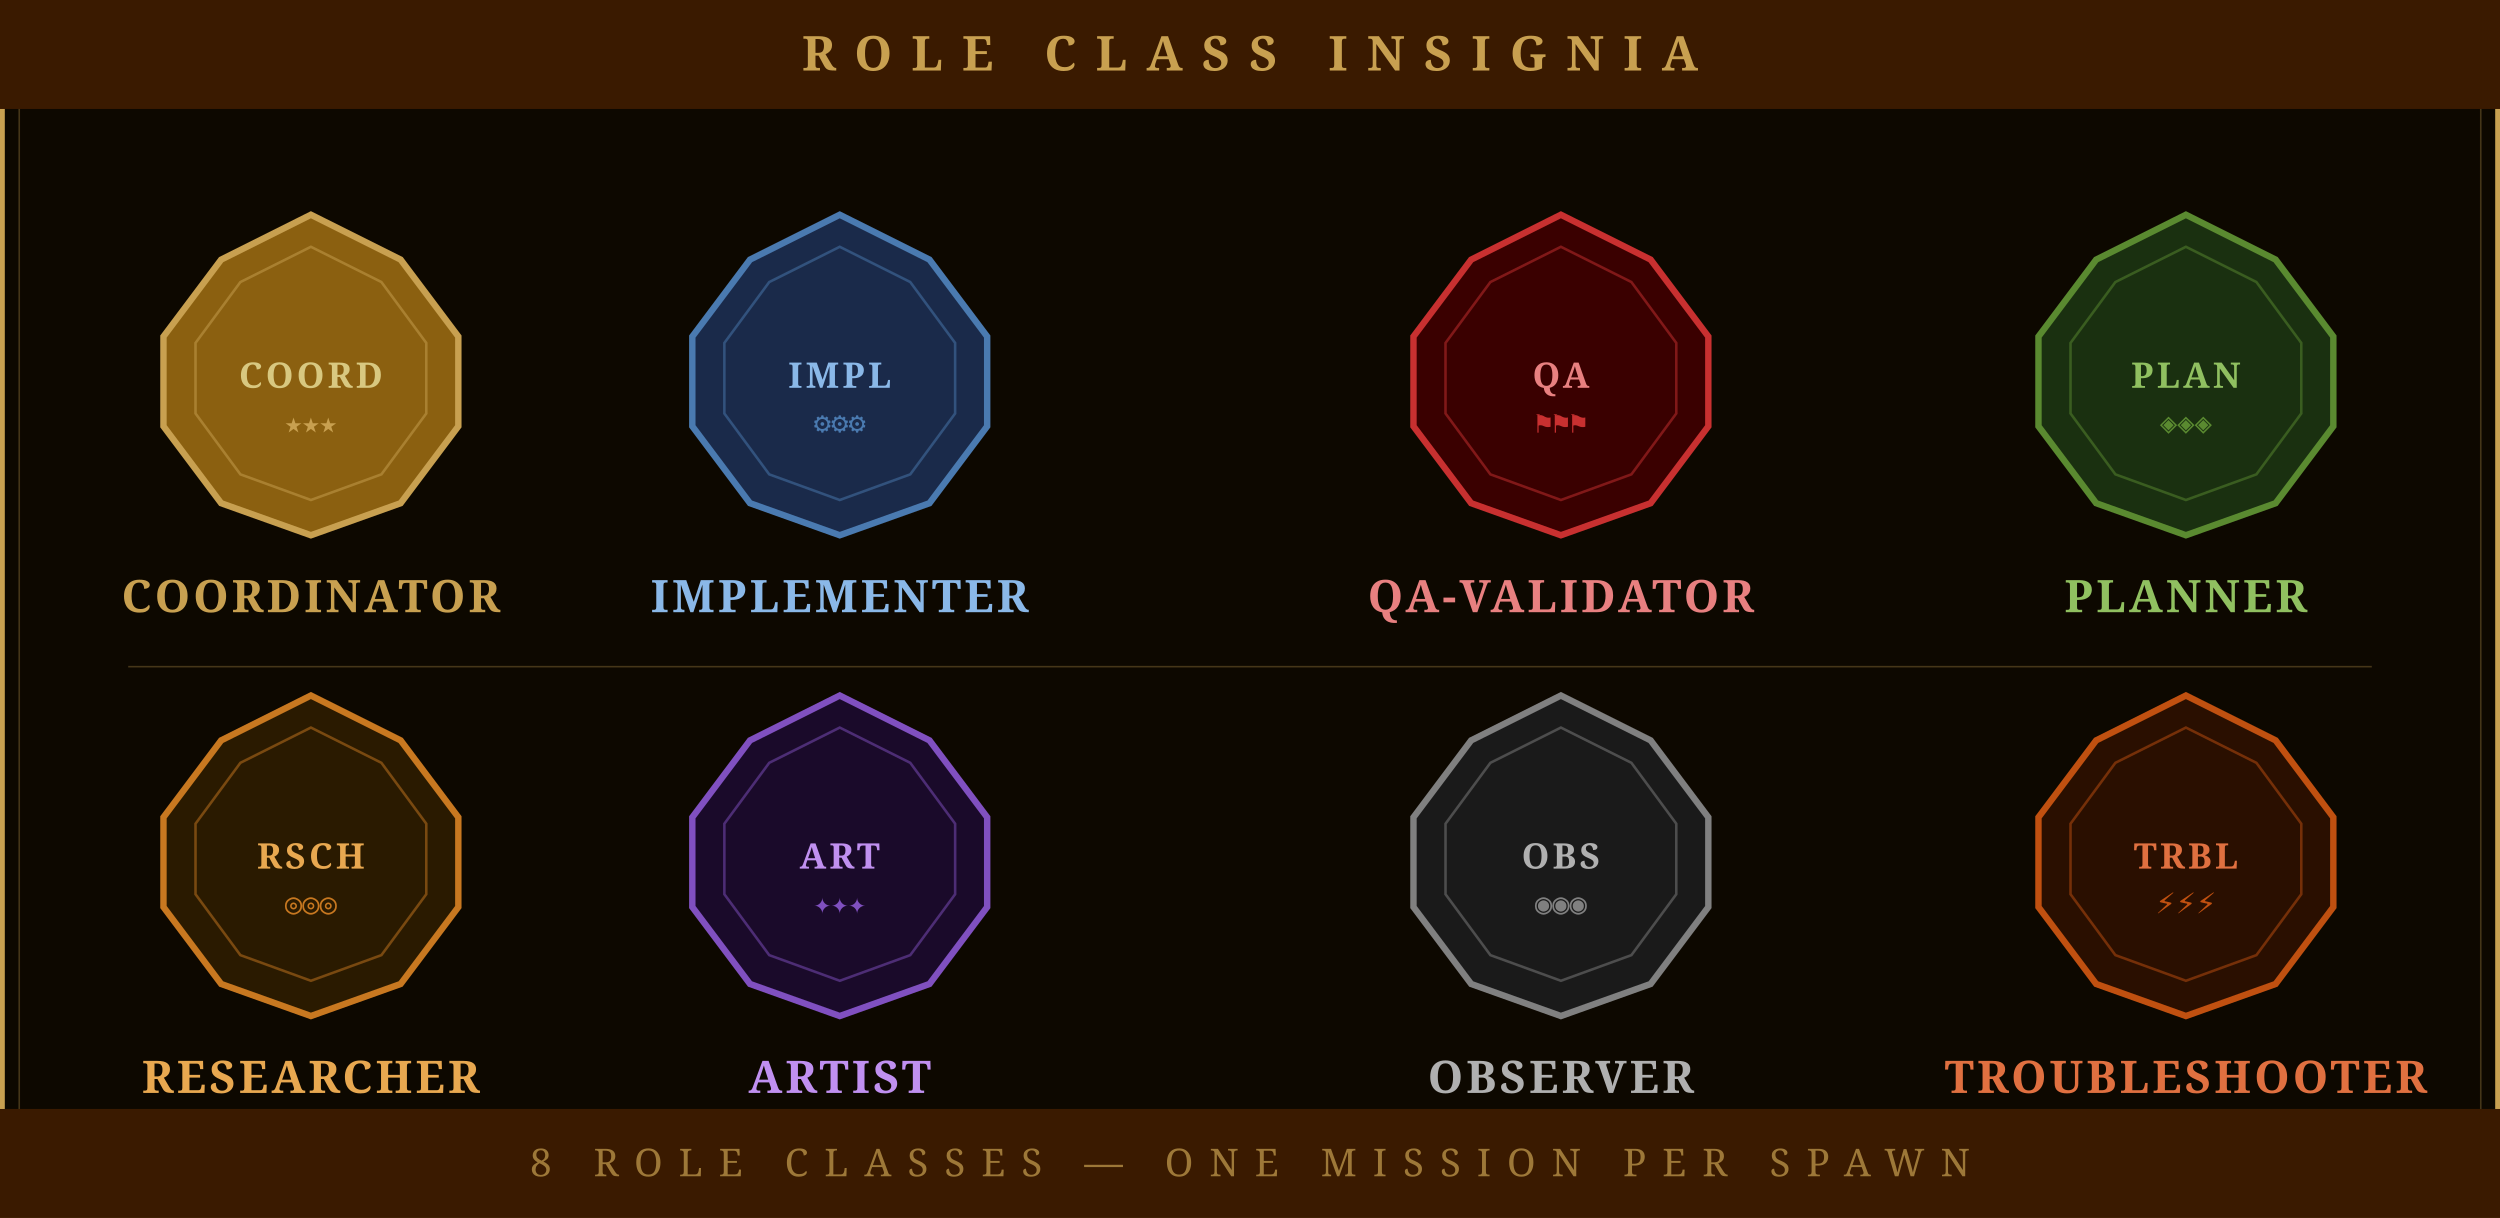
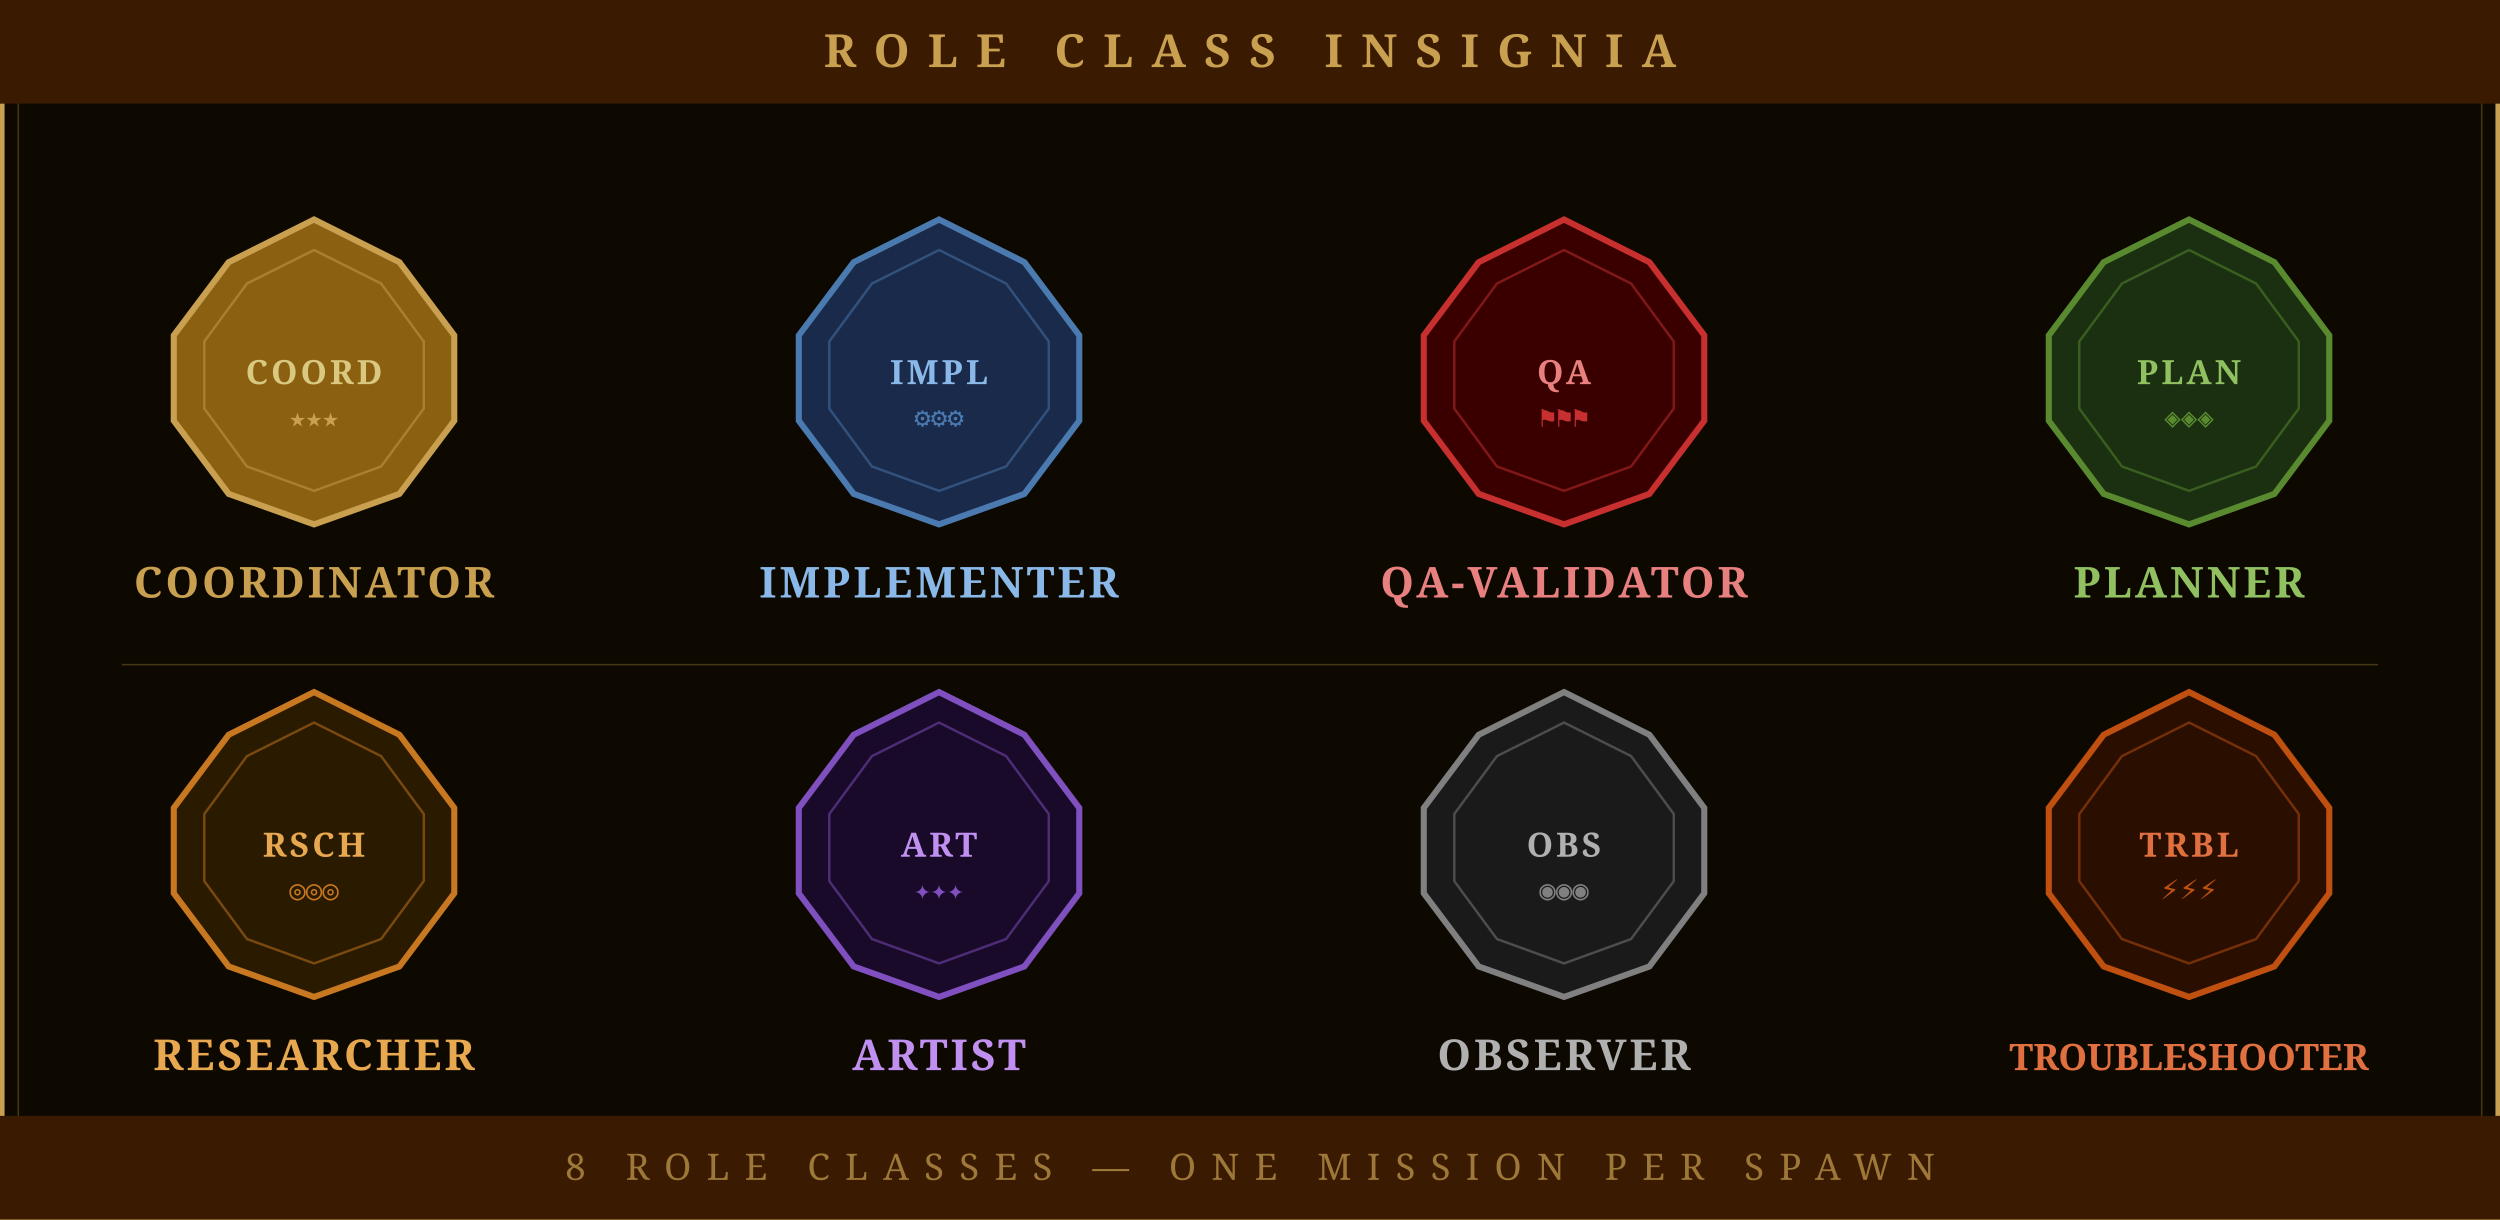
- <svg xmlns="http://www.w3.org/2000/svg" viewBox="0 0 780 380" width="780" height="380">
-   <rect width="780" height="380" fill="#0d0800" />
-   <rect width="780" height="380" fill="none" stroke="#c8a050" stroke-width="3" />
-   <rect x="6" y="6" width="768" height="368" fill="none" stroke="#c8a050" stroke-width="0.5" opacity="0.3" />
-   <rect x="0" y="0" width="780" height="34" fill="#3a1a00" />
-   <text x="390" y="22" font-family="serif" font-size="15" font-weight="bold" fill="#c8a050" text-anchor="middle" letter-spacing="6">ROLE CLASS INSIGNIA</text>
-   <rect x="0" y="346" width="780" height="34" fill="#3a1a00" />
-   <text x="390" y="367" font-family="serif" font-size="12" fill="#c8a050" text-anchor="middle" letter-spacing="5" opacity="0.7">8 ROLE CLASSES — ONE MISSION PER SPAWN</text>
-   <g transform="translate(97,115)">
+ <svg xmlns="http://www.w3.org/2000/svg" viewBox="0 0 820 400" width="820" height="400">
+   <rect width="820" height="400" fill="#0d0800" />
+   <rect width="820" height="400" fill="none" stroke="#c8a050" stroke-width="3" />
+   <rect x="6" y="6" width="808" height="388" fill="none" stroke="#c8a050" stroke-width="0.5" opacity="0.3" />
+   <rect x="0" y="0" width="820" height="34" fill="#3a1a00" />
+   <text x="410" y="22" font-family="serif" font-size="15" font-weight="bold" fill="#c8a050" text-anchor="middle" letter-spacing="6">ROLE CLASS INSIGNIA</text>
+   <rect x="0" y="366" width="820" height="34" fill="#3a1a00" />
+   <text x="410" y="387" font-family="serif" font-size="12" fill="#c8a050" text-anchor="middle" letter-spacing="5" opacity="0.7">8 ROLE CLASSES — ONE MISSION PER SPAWN</text>
+   <g transform="translate(103,120)">
    <polygon points="0,-48 28,-34 46,-10 46,18 28,42 0,52 -28,42 -46,18 -46,-10 -28,-34" fill="#8b6010" stroke="#c8a050" stroke-width="2" />
    <polygon points="0,-38 22,-27 36,-8 36,14 22,33 0,41 -22,33 -36,14 -36,-8 -22,-27" fill="none" stroke="#c8a050" stroke-width="0.8" opacity="0.5" />
    <text x="0" y="6" font-family="serif" font-size="11" font-weight="bold" fill="#d8c880" text-anchor="middle" letter-spacing="1">COORD</text>
    <text x="0" y="20" font-family="monospace" font-size="9" fill="#c8a050" text-anchor="middle">★★★</text>
    <text x="0" y="76" font-family="serif" font-size="14" font-weight="bold" fill="#c8a050" text-anchor="middle" letter-spacing="1">COORDINATOR</text>
  </g>
-   <g transform="translate(262,115)">
+   <g transform="translate(308,120)">
    <polygon points="0,-48 28,-34 46,-10 46,18 28,42 0,52 -28,42 -46,18 -46,-10 -28,-34" fill="#1a2a4a" stroke="#4a7ab0" stroke-width="2" />
    <polygon points="0,-38 22,-27 36,-8 36,14 22,33 0,41 -22,33 -36,14 -36,-8 -22,-27" fill="none" stroke="#4a7ab0" stroke-width="0.8" opacity="0.5" />
    <text x="0" y="6" font-family="serif" font-size="11" font-weight="bold" fill="#8ab8e8" text-anchor="middle" letter-spacing="1">IMPL</text>
    <text x="0" y="20" font-family="monospace" font-size="9" fill="#4a7ab0" text-anchor="middle">⚙⚙⚙</text>
    <text x="0" y="76" font-family="serif" font-size="14" font-weight="bold" fill="#8ab8e8" text-anchor="middle" letter-spacing="1">IMPLEMENTER</text>
  </g>
-   <g transform="translate(487,115)">
+   <g transform="translate(513,120)">
    <polygon points="0,-48 28,-34 46,-10 46,18 28,42 0,52 -28,42 -46,18 -46,-10 -28,-34" fill="#3a0000" stroke="#c83030" stroke-width="2" />
    <polygon points="0,-38 22,-27 36,-8 36,14 22,33 0,41 -22,33 -36,14 -36,-8 -22,-27" fill="none" stroke="#c83030" stroke-width="0.8" opacity="0.5" />
    <text x="0" y="6" font-family="serif" font-size="11" font-weight="bold" fill="#e88080" text-anchor="middle" letter-spacing="1">QA</text>
    <text x="0" y="20" font-family="monospace" font-size="9" fill="#c83030" text-anchor="middle">⚑⚑⚑</text>
    <text x="0" y="76" font-family="serif" font-size="14" font-weight="bold" fill="#e88080" text-anchor="middle" letter-spacing="1">QA-VALIDATOR</text>
  </g>
-   <g transform="translate(682,115)">
+   <g transform="translate(718,120)">
    <polygon points="0,-48 28,-34 46,-10 46,18 28,42 0,52 -28,42 -46,18 -46,-10 -28,-34" fill="#1a3010" stroke="#5a8a30" stroke-width="2" />
    <polygon points="0,-38 22,-27 36,-8 36,14 22,33 0,41 -22,33 -36,14 -36,-8 -22,-27" fill="none" stroke="#5a8a30" stroke-width="0.8" opacity="0.5" />
    <text x="0" y="6" font-family="serif" font-size="11" font-weight="bold" fill="#90c060" text-anchor="middle" letter-spacing="1">PLAN</text>
    <text x="0" y="20" font-family="monospace" font-size="9" fill="#5a8a30" text-anchor="middle">◈◈◈</text>
    <text x="0" y="76" font-family="serif" font-size="14" font-weight="bold" fill="#90c060" text-anchor="middle" letter-spacing="1">PLANNER</text>
  </g>
-   <line x1="40" y1="208" x2="740" y2="208" stroke="#c8a050" stroke-width="0.5" opacity="0.3" />
-   <g transform="translate(97,265)">
+   <line x1="40" y1="218" x2="780" y2="218" stroke="#c8a050" stroke-width="0.5" opacity="0.3" />
+   <g transform="translate(103,275)">
    <polygon points="0,-48 28,-34 46,-10 46,18 28,42 0,52 -28,42 -46,18 -46,-10 -28,-34" fill="#2a1a00" stroke="#c87820" stroke-width="2" />
    <polygon points="0,-38 22,-27 36,-8 36,14 22,33 0,41 -22,33 -36,14 -36,-8 -22,-27" fill="none" stroke="#c87820" stroke-width="0.8" opacity="0.5" />
    <text x="0" y="6" font-family="serif" font-size="11" font-weight="bold" fill="#e8a850" text-anchor="middle" letter-spacing="1">RSCH</text>
    <text x="0" y="20" font-family="monospace" font-size="9" fill="#c87820" text-anchor="middle">◎◎◎</text>
    <text x="0" y="76" font-family="serif" font-size="14" font-weight="bold" fill="#e8a850" text-anchor="middle" letter-spacing="1">RESEARCHER</text>
  </g>
-   <g transform="translate(262,265)">
+   <g transform="translate(308,275)">
    <polygon points="0,-48 28,-34 46,-10 46,18 28,42 0,52 -28,42 -46,18 -46,-10 -28,-34" fill="#1a0a2a" stroke="#8050c0" stroke-width="2" />
    <polygon points="0,-38 22,-27 36,-8 36,14 22,33 0,41 -22,33 -36,14 -36,-8 -22,-27" fill="none" stroke="#8050c0" stroke-width="0.8" opacity="0.5" />
    <text x="0" y="6" font-family="serif" font-size="11" font-weight="bold" fill="#c090f0" text-anchor="middle" letter-spacing="1">ART</text>
    <text x="0" y="20" font-family="monospace" font-size="9" fill="#8050c0" text-anchor="middle">✦✦✦</text>
    <text x="0" y="76" font-family="serif" font-size="14" font-weight="bold" fill="#c090f0" text-anchor="middle" letter-spacing="1">ARTIST</text>
  </g>
-   <g transform="translate(487,265)">
+   <g transform="translate(513,275)">
    <polygon points="0,-48 28,-34 46,-10 46,18 28,42 0,52 -28,42 -46,18 -46,-10 -28,-34" fill="#1a1a1a" stroke="#808080" stroke-width="2" />
    <polygon points="0,-38 22,-27 36,-8 36,14 22,33 0,41 -22,33 -36,14 -36,-8 -22,-27" fill="none" stroke="#808080" stroke-width="0.8" opacity="0.5" />
    <text x="0" y="6" font-family="serif" font-size="11" font-weight="bold" fill="#b0b0b0" text-anchor="middle" letter-spacing="1">OBS</text>
    <text x="0" y="20" font-family="monospace" font-size="9" fill="#808080" text-anchor="middle">◉◉◉</text>
    <text x="0" y="76" font-family="serif" font-size="14" font-weight="bold" fill="#b0b0b0" text-anchor="middle" letter-spacing="1">OBSERVER</text>
  </g>
-   <g transform="translate(682,265)">
+   <g transform="translate(718,275)">
    <polygon points="0,-48 28,-34 46,-10 46,18 28,42 0,52 -28,42 -46,18 -46,-10 -28,-34" fill="#2a0f00" stroke="#c05010" stroke-width="2" />
    <polygon points="0,-38 22,-27 36,-8 36,14 22,33 0,41 -22,33 -36,14 -36,-8 -22,-27" fill="none" stroke="#c05010" stroke-width="0.8" opacity="0.5" />
    <text x="0" y="6" font-family="serif" font-size="11" font-weight="bold" fill="#e07040" text-anchor="middle" letter-spacing="1">TRBL</text>
    <text x="0" y="20" font-family="monospace" font-size="9" fill="#c05010" text-anchor="middle">⚡⚡⚡</text>
-     <text x="0" y="76" font-family="serif" font-size="14" font-weight="bold" fill="#e07040" text-anchor="middle" letter-spacing="1">TROUBLESHOOTER</text>
+     <text x="0" y="76" font-family="serif" font-size="12" font-weight="bold" fill="#e07040" text-anchor="middle" letter-spacing="0">TROUBLESHOOTER</text>
  </g>
</svg>
